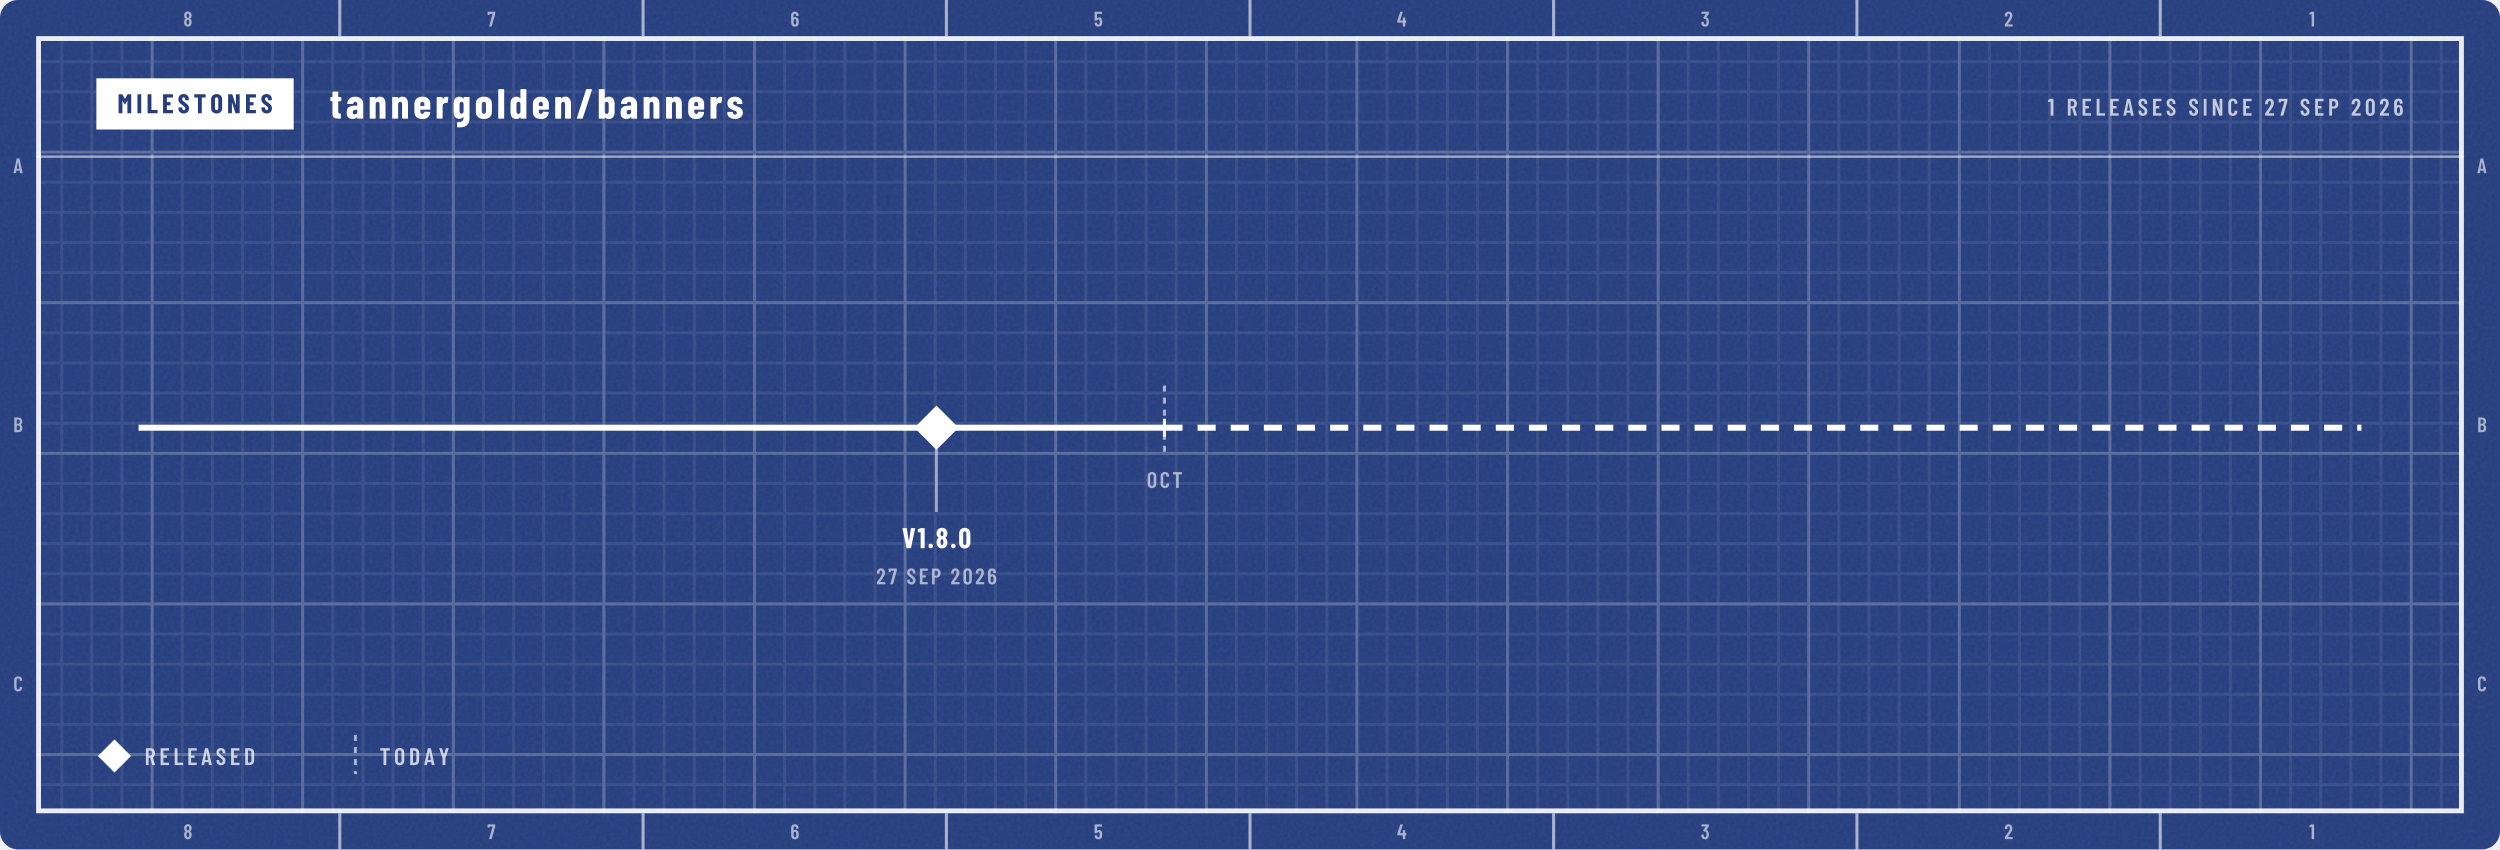
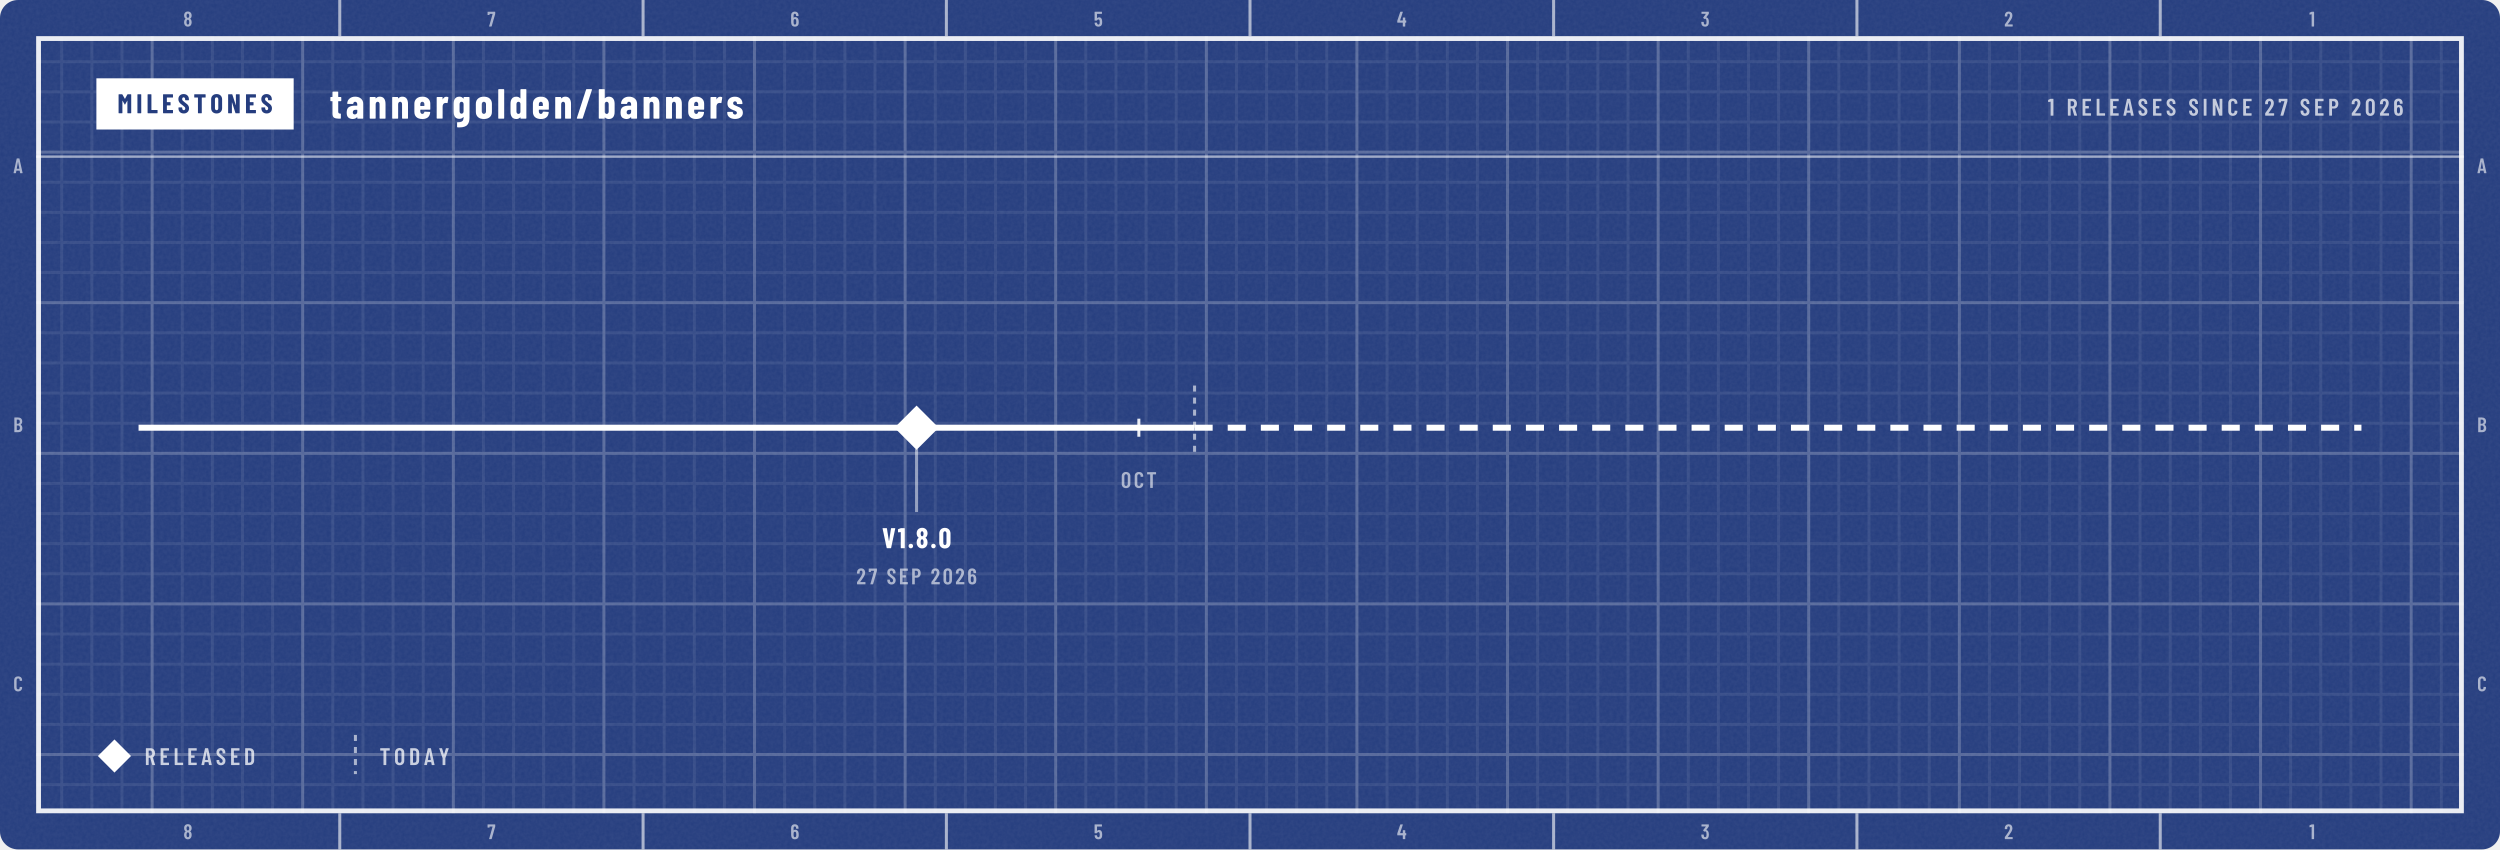
<svg xmlns="http://www.w3.org/2000/svg" width="830" height="282" viewBox="0 0 830 282" role="img" aria-labelledby="t d">
  <defs>
    <clipPath id="kc1">
      <rect x="0" y="0" width="830" height="282" rx="6" />
    </clipPath>
    <filter id="kn2" x="0" y="0" width="100%" height="100%">
      <feTurbulence type="fractalNoise" baseFrequency=".85" numOctaves="2" stitchTiles="stitch" />
      <feColorMatrix values="0 0 0 0 1 0 0 0 0 1 0 0 0 0 1 0 0 0 0.06 0" />
    </filter>
    <pattern id="kp3" width="10" height="10" patternUnits="userSpaceOnUse">
      <path d="M10 .5H.5V10" fill="none" stroke="#FFFFFF" stroke-opacity="0.075" />
    </pattern>
    <pattern id="kp4" width="50" height="50" patternUnits="userSpaceOnUse">
      <path d="M50 .5H.5V50" fill="none" stroke="#FFFFFF" stroke-opacity="0.16" />
    </pattern>
    <clipPath id="kc5">
      <rect x="12" y="12" width="806" height="258" />
    </clipPath>
    <path id="m48" d="M38 183V517Q38 604 89 658Q140 711 224 711Q309 711 360 658Q412 604 412 517V183Q412 96 360 42Q309 -11 224 -11Q140 -11 89 42Q38 96 38 183ZM296 176V524Q296 563 276 586Q257 610 224 610Q192 610 173 586Q154 563 154 524V176Q154 137 173 114Q192 90 224 90Q257 90 276 114Q296 137 296 176Z" />
    <path id="m49" d="M122 700H218Q223 700 226 696Q230 693 230 688V12Q230 7 226 4Q223 0 218 0H126Q121 0 118 4Q114 7 114 12V576Q114 578 112 580Q111 582 109 581L27 565H24Q13 565 13 576L10 643Q10 653 18 657L107 697Q114 700 122 700Z" />
    <path id="m50" d="M173 100H392Q397 100 400 96Q404 93 404 88V12Q404 7 400 4Q397 0 392 0H43Q38 0 34 4Q31 7 31 12V92Q31 101 36 107L75 160Q114 212 152 266Q189 320 215 363Q273 459 273 522Q273 562 256 585Q238 608 209 608Q180 608 163 586Q146 563 147 526V487Q147 482 144 478Q140 475 135 475H41Q36 475 32 478Q29 482 29 487V530Q33 610 84 659Q134 708 214 708Q293 708 342 656Q390 605 390 521Q390 471 373 422Q356 373 319 317Q294 277 260 229Q225 181 214 166Q184 126 170 106Q168 104 169 102Q170 100 173 100Z" />
    <path id="m51" d="M387 218Q387 169 380 134Q368 66 326 29Q283 -8 210 -8Q134 -8 86 32Q38 73 32 143Q30 165 28 207Q28 219 40 219H132Q144 219 144 207Q146 173 148 156Q153 125 169 108Q185 92 210 92Q234 92 250 108Q266 123 271 152Q276 182 276 230Q276 281 269 315Q263 341 248 355Q233 369 210 369Q195 369 183 360Q177 356 174 356Q172 356 166 360L119 408Q115 412 115 417Q115 421 118 425L243 595Q245 597 244 599Q242 601 239 601H49Q44 601 40 604Q37 608 37 613V688Q37 693 40 696Q44 700 49 700H373Q378 700 382 696Q385 693 385 688V609Q385 602 380 594L266 438Q262 432 268 431Q309 426 338 392Q368 358 378 307Q387 267 387 218Z" />
    <path id="m52" d="M443 275V194Q443 189 440 186Q436 182 431 182H401Q396 182 396 177V12Q396 7 392 4Q389 0 384 0H292Q287 0 284 4Q280 7 280 12V177Q280 182 275 182H29Q24 182 20 186Q17 189 17 194V259Q17 268 19 274L158 690Q161 700 171 700H271Q277 700 280 696Q283 693 281 686L153 293Q152 287 157 287H275Q280 287 280 292V412Q280 417 284 420Q287 424 292 424H384Q389 424 392 420Q396 417 396 412V292Q396 287 401 287H431Q436 287 440 284Q443 280 443 275Z" />
    <path id="m53" d="M400 216Q400 175 396 146Q391 72 344 32Q297 -8 219 -8Q145 -8 99 30Q53 68 43 144L40 172Q40 184 52 184H144Q156 184 157 172Q157 166 159 154Q171 92 219 92Q244 92 260 108Q275 124 280 153Q284 178 284 217Q284 254 278 281Q273 307 258 322Q242 336 219 336Q171 336 157 290Q154 279 144 279H51Q46 279 42 282Q39 286 39 291V688Q39 693 42 696Q46 700 51 700H377Q382 700 386 696Q389 693 389 688V612Q389 607 386 604Q382 600 377 600H160Q155 600 155 595V400Q155 397 157 396Q159 396 161 398Q178 416 202 426Q227 437 254 437Q314 437 350 398Q387 360 394 290Q400 259 400 216Z" />
    <path id="m54" d="M401 216Q401 193 399 151Q394 75 346 34Q299 -8 221 -8Q147 -8 101 30Q55 69 46 144Q40 171 40 207L39 532Q39 613 88 660Q138 708 219 708Q295 708 343 660Q391 612 391 532V507Q391 502 388 498Q384 495 379 495H287Q282 495 278 498Q275 502 275 507V526Q275 560 258 582Q242 605 219 605Q191 605 174 583Q156 561 156 526V423Q156 420 158 419Q160 418 162 420Q191 447 234 447Q303 447 346 403Q389 359 396 286Q401 253 401 216ZM284 224Q284 250 279 295Q267 353 220 353Q196 353 180 338Q165 322 160 292Q156 257 156 224Q156 195 159 157Q164 125 180 108Q195 91 220 91Q245 91 260 109Q276 127 281 160Q284 196 284 224Z" />
    <path id="m55" d="M90 13 255 594Q257 600 251 600H116Q111 600 111 595V559Q111 554 108 550Q104 547 99 547H28Q23 547 20 550Q16 554 16 559L17 688Q17 693 20 696Q24 700 29 700H368Q373 700 376 696Q380 693 380 688V607Q380 603 378 593L211 10Q208 0 197 0H100Q87 0 90 13Z" />
    <path id="m56" d="M325 364Q358 345 375 306Q396 259 396 200Q396 147 380 107Q360 53 318 22Q275 -8 216 -8Q158 -8 116 22Q73 52 53 106Q38 148 38 200Q38 259 56 301Q71 341 109 363Q113 366 109 369Q76 390 58 427Q38 470 38 523Q38 581 58 620Q78 664 120 688Q161 712 216 712Q270 712 312 688Q353 665 374 621Q396 579 396 523Q396 471 376 429Q358 392 325 371Q319 367 325 364ZM159 559Q152 541 152 513Q152 483 162 456Q169 435 183 423Q197 411 216 411Q237 411 252 424Q266 436 273 459Q281 483 281 513Q281 547 271 568Q264 589 250 600Q236 612 216 612Q198 612 184 602Q171 591 164 573ZM281 206Q281 244 272 271Q266 295 252 308Q237 322 216 322Q195 322 180 308Q166 294 160 268Q152 242 152 208Q152 177 158 151Q163 123 178 108Q194 92 216 92Q239 92 255 108Q271 124 276 153Q281 180 281 206Z" />
    <path id="m65" d="M325 11 306 116Q306 121 300 121H154Q148 121 148 116L129 11Q128 0 116 0H25Q11 0 14 13L162 689Q164 700 175 700H281Q292 700 294 689L442 13V9Q442 0 431 0H338Q326 0 325 11ZM171 212H282Q288 212 287 217L229 533Q228 536 226 536Q224 536 223 533L166 217Q165 212 171 212Z" />
    <path id="m66" d="M242 0H66Q61 0 58 4Q54 7 54 12V688Q54 693 58 696Q61 700 66 700H224Q319 700 373 652Q427 604 427 512Q427 409 354 365Q349 362 352 359Q391 334 413 292Q435 250 435 192Q435 100 382 50Q328 0 242 0ZM170 595V409Q170 404 175 404H226Q267 404 290 429Q313 454 313 500Q313 548 290 574Q267 600 226 600H175Q170 600 170 595ZM319 208Q319 260 296 290Q273 319 233 319H175Q170 319 170 314V106Q170 101 175 101H233Q273 101 296 129Q319 157 319 208Z" />
    <path id="m67" d="M42 180V521Q42 607 94 658Q145 708 230 708Q316 708 368 658Q420 607 420 521V509Q420 504 416 500Q413 496 408 496L315 492Q303 492 303 504V529Q303 564 283 586Q263 608 230 608Q198 608 178 586Q158 564 158 529V171Q158 136 178 114Q198 92 230 92Q263 92 283 114Q303 136 303 171V196Q303 201 306 204Q310 208 315 208L408 204Q413 204 416 200Q420 197 420 192V180Q420 95 368 44Q316 -8 230 -8Q145 -8 94 44Q42 95 42 180Z" />
    <path id="m68" d="M54 12V688Q54 693 58 696Q61 700 66 700H237Q323 700 374 648Q426 596 426 509V191Q426 104 374 52Q323 0 237 0H66Q61 0 58 4Q54 7 54 12ZM175 100 235 101Q268 101 288 128Q309 154 310 198V502Q310 547 290 574Q269 600 234 600H175Q170 600 170 595V105Q170 100 175 100Z" />
    <path id="m69" d="M391 600H175Q170 600 170 595V406Q170 401 175 401H303Q308 401 312 398Q315 394 315 389V312Q315 307 312 304Q308 300 303 300H175Q170 300 170 295V105Q170 100 175 100H391Q396 100 400 96Q403 93 403 88V12Q403 7 400 4Q396 0 391 0H66Q61 0 58 4Q54 7 54 12V688Q54 693 58 696Q61 700 66 700H391Q396 700 400 696Q403 693 403 688V612Q403 607 400 604Q396 600 391 600Z" />
    <path id="m73" d="M54 12V688Q54 693 58 696Q61 700 66 700H158Q163 700 166 696Q170 693 170 688V12Q170 7 166 4Q163 0 158 0H66Q61 0 58 4Q54 7 54 12Z" />
    <path id="m76" d="M54 12V688Q54 693 58 696Q61 700 66 700H158Q163 700 166 696Q170 693 170 688V105Q170 100 175 100H391Q396 100 400 96Q403 93 403 88V12Q403 7 400 4Q396 0 391 0H66Q61 0 58 4Q54 7 54 12Z" />
    <path id="m78" d="M350 700H441Q446 700 450 696Q453 693 453 688V12Q453 7 450 4Q446 0 441 0H336Q326 0 323 10L174 434Q173 437 170 436Q168 436 168 433L169 12Q169 7 166 4Q162 0 157 0H66Q61 0 58 4Q54 7 54 12V688Q54 693 58 696Q61 700 66 700H169Q179 700 182 690L332 269Q333 266 336 266Q338 267 338 270V688Q338 693 342 696Q345 700 350 700Z" />
    <path id="m79" d="M42 182V518Q42 604 94 656Q147 708 233 708Q319 708 372 656Q425 604 425 518V182Q425 96 372 44Q319 -8 233 -8Q147 -8 94 44Q42 96 42 182ZM309 177V523Q309 561 288 584Q267 608 233 608Q199 608 178 584Q158 561 158 523V177Q158 139 178 116Q199 92 233 92Q267 92 288 116Q309 139 309 177Z" />
    <path id="m80" d="M432 495Q432 405 384 350Q337 295 259 295H174Q169 295 169 290V12Q169 7 166 4Q162 0 157 0H65Q60 0 56 4Q53 7 53 12V689Q53 694 56 698Q60 701 65 701H253Q306 701 346 675Q387 649 410 602Q432 555 432 495ZM316 492Q316 542 294 572Q271 601 234 601H174Q169 601 169 596V391Q169 386 174 386H234Q271 386 294 414Q316 443 316 492Z" />
    <path id="m82" d="M318 10 233 297Q231 301 228 301H175Q170 301 170 296V12Q170 7 166 4Q163 0 158 0H66Q61 0 58 4Q54 7 54 12V688Q54 693 58 696Q61 700 66 700H254Q307 700 348 674Q388 649 410 602Q433 556 433 496Q433 434 409 389Q385 344 342 321Q338 320 339 315L437 14Q438 12 438 9Q438 0 427 0H331Q321 0 318 10ZM170 595V396Q170 391 175 391H236Q272 391 294 419Q317 447 317 495Q317 543 294 572Q272 600 236 600H175Q170 600 170 595Z" />
    <path id="m83" d="M34 173V199Q34 204 38 208Q41 211 46 211H137Q142 211 146 208Q149 204 149 199V179Q149 140 168 116Q188 92 219 92Q250 92 270 114Q290 137 290 174Q290 200 279 219Q268 238 248 255Q228 272 184 304Q134 340 104 368Q73 396 52 436Q32 475 32 527Q32 610 82 659Q132 708 214 708Q297 708 348 656Q399 605 399 520V496Q399 491 396 488Q392 484 387 484H297Q292 484 288 488Q285 491 285 496V522Q285 561 266 584Q246 608 214 608Q184 608 165 586Q146 565 146 527Q146 491 166 466Q187 441 247 397Q308 352 339 324Q370 295 387 261Q404 227 404 180Q404 95 353 44Q302 -8 219 -8Q136 -8 85 42Q34 92 34 173Z" />
    <path id="m84" d="M425 688V612Q425 607 422 604Q418 600 413 600H286Q281 600 281 595V12Q281 7 278 4Q274 0 269 0H177Q172 0 168 4Q165 7 165 12V595Q165 600 160 600H40Q35 600 32 604Q28 607 28 612V688Q28 693 32 696Q35 700 40 700H413Q418 700 422 696Q425 693 425 688Z" />
    <path id="m89" d="M170 13V286L169 292L30 686Q29 688 29 691Q29 700 40 700H136Q147 700 150 690L225 433Q226 430 228 430Q230 430 231 433L306 690Q309 700 320 700H416Q422 700 425 696Q428 693 426 686L287 292L286 286V13Q286 8 282 4Q279 1 274 1H182Q177 1 174 4Q170 8 170 13Z" />
    <path id="n46" d="M33 75Q33 110 55 132Q77 154 112 154Q147 154 169 132Q191 110 191 75Q191 41 168 18Q146 -4 112 -4Q78 -4 56 18Q33 41 33 75Z" />
    <path id="n47" d="M18 14 237 690Q240 700 250 700H367Q373 700 376 696Q379 693 377 686L158 10Q155 0 145 0H28Q22 0 19 4Q16 7 18 14Z" />
    <path id="n48" d="M30 191V509Q30 600 84 656Q138 711 226 711Q284 711 329 686Q374 661 398 615Q423 569 423 509V191Q423 131 398 85Q374 39 329 14Q284 -11 226 -11Q138 -11 84 44Q30 100 30 191ZM282 183V517Q282 550 266 570Q251 590 226 590Q201 590 186 570Q171 550 171 517V183Q171 150 186 130Q201 110 226 110Q251 110 266 130Q282 150 282 183Z" />
    <path id="n49" d="M115 700H236Q241 700 244 696Q248 693 248 688V12Q248 7 244 4Q241 0 236 0H119Q114 0 110 4Q107 7 107 12V558Q107 562 102 562L25 553H23Q12 553 12 564L9 650Q9 660 18 664L100 697Q108 700 115 700Z" />
    <path id="n56" d="M341 362Q374 341 390 303Q410 260 410 202Q410 156 394 110Q373 55 327 24Q281 -8 220 -8Q159 -8 113 23Q67 54 46 110Q30 151 30 202Q30 258 48 300Q62 338 99 361Q105 364 99 367Q64 391 49 427Q30 471 30 520Q30 574 49 613Q70 660 116 686Q161 713 220 713Q278 713 323 688Q368 662 390 614Q410 572 410 520Q410 471 391 428Q376 392 340 369Q336 365 341 362ZM169 507Q169 484 176 461Q180 441 192 429Q203 417 220 417Q237 417 249 430Q261 442 265 462Q271 482 271 506Q271 532 264 550Q259 569 248 580Q236 592 220 592Q203 592 192 580Q180 569 175 548Q169 530 169 507ZM271 211Q271 241 265 263Q260 285 248 298Q237 310 220 310Q202 310 190 297Q178 284 174 261Q169 238 169 213Q169 185 173 165Q177 141 189 127Q201 113 220 113Q239 113 252 128Q264 142 267 167Q271 193 271 211Z" />
    <path id="n69" d="M399 579H190Q185 579 185 574V416Q185 411 190 411H310Q315 411 318 408Q322 404 322 399V302Q322 297 318 294Q315 290 310 290H190Q185 290 185 285V126Q185 121 190 121H399Q404 121 408 118Q411 114 411 109V12Q411 7 408 4Q404 0 399 0H56Q51 0 48 4Q44 7 44 12V688Q44 693 48 696Q51 700 56 700H399Q404 700 408 696Q411 693 411 688V591Q411 586 408 582Q404 579 399 579Z" />
    <path id="n73" d="M44 12V688Q44 693 48 696Q51 700 56 700H173Q178 700 182 696Q185 693 185 688V12Q185 7 182 4Q178 0 173 0H56Q51 0 48 4Q44 7 44 12Z" />
    <path id="n76" d="M44 12V688Q44 693 48 696Q51 700 56 700H173Q178 700 182 696Q185 693 185 688V126Q185 121 190 121H400Q405 121 408 118Q412 114 412 109V12Q412 7 408 4Q405 0 400 0H56Q51 0 48 4Q44 7 44 12Z" />
    <path id="n77" d="M379 700H495Q500 700 504 696Q507 693 507 688V12Q507 7 504 4Q500 0 495 0H378Q373 0 370 4Q366 7 366 12V461Q366 465 364 465Q362 465 360 462L282 324Q277 316 274 316Q271 316 266 324L188 462Q186 465 184 465Q182 465 182 461V12Q182 7 178 4Q175 0 170 0H53Q48 0 44 4Q41 7 41 12V688Q41 693 44 696Q48 700 53 700H168Q178 700 183 692L272 533Q275 529 278 533L364 692Q368 700 379 700Z" />
    <path id="n78" d="M342 700H458Q463 700 466 696Q470 693 470 688V12Q470 7 466 4Q463 0 458 0H326Q316 0 313 10L189 397Q188 400 186 400Q183 399 183 396L184 12Q184 7 180 4Q177 0 172 0H56Q51 0 48 4Q44 7 44 12V688Q44 693 48 696Q51 700 56 700H187Q197 700 200 690L325 303Q326 300 328 300Q331 301 331 304L330 688Q330 693 334 696Q337 700 342 700Z" />
    <path id="n79" d="M34 190V510Q34 600 89 654Q144 708 236 708Q328 708 384 654Q439 600 439 510V190Q439 100 384 46Q328 -8 236 -8Q144 -8 89 46Q34 100 34 190ZM298 184V516Q298 548 281 568Q264 587 236 587Q208 587 192 568Q175 548 175 516V184Q175 152 192 132Q208 113 236 113Q264 113 281 132Q298 152 298 184Z" />
    <path id="n83" d="M30 175V204Q30 209 34 212Q37 216 42 216H157Q162 216 166 212Q169 209 169 204V182Q169 151 185 132Q201 113 225 113Q249 113 265 131Q281 149 281 178Q281 208 261 230Q241 251 183 293Q133 329 102 357Q71 385 49 426Q27 467 27 521Q27 606 80 657Q133 708 220 708Q308 708 362 655Q415 602 415 516V492Q415 487 412 484Q408 480 403 480H288Q283 480 280 484Q276 487 276 492V519Q276 550 260 568Q245 587 220 587Q196 587 181 570Q166 552 166 521Q166 491 185 468Q204 445 260 404Q322 358 354 330Q385 301 402 266Q420 232 420 184Q420 96 366 44Q312 -8 224 -8Q166 -8 122 15Q78 38 54 80Q30 121 30 175Z" />
    <path id="n84" d="M444 688V591Q444 586 440 582Q437 579 432 579H307Q302 579 302 574V12Q302 7 298 4Q295 0 290 0H173Q168 0 164 4Q161 7 161 12V574Q161 579 156 579H36Q31 579 28 582Q24 586 24 591V688Q24 693 28 696Q31 700 36 700H432Q437 700 440 696Q444 693 444 688Z" />
    <path id="n86" d="M166 11 23 687 22 691Q22 700 33 700H162Q174 700 175 689L244 249Q245 245 247 245Q249 245 250 249L317 689Q318 700 330 700H455Q468 700 465 687L321 11Q319 0 308 0H179Q168 0 166 11Z" />
    <path id="n97" d="M415 355V12Q415 7 412 4Q408 0 403 0H286Q281 0 278 4Q274 7 274 12V34Q274 37 272 38Q270 39 268 36Q235 -6 166 -8Q108 -8 66 24Q23 56 23 146Q23 239 74 274Q126 309 223 309H269Q274 309 274 314V339Q274 366 260 384Q245 401 223 401Q206 401 194 390Q183 380 180 361Q179 349 167 349L47 350Q35 350 35 362Q40 435 92 478Q144 522 224 522Q309 522 362 476Q415 430 415 355ZM274 158V205Q274 210 269 210H228Q201 210 184 194Q168 179 168 152Q168 127 180 114Q193 101 214 101Q237 101 256 116Q274 132 274 158Z" />
    <path id="n98" d="M414 354V160Q414 81 379 36Q344 -8 275 -8Q219 -8 185 30Q183 32 181 32Q179 31 179 28V12Q179 7 176 4Q172 0 167 0H50Q45 0 42 4Q38 7 38 12V688Q38 693 42 696Q45 700 50 700H167Q172 700 176 696Q179 693 179 688V485Q179 483 181 483Q185 483 189 488Q223 522 275 522Q343 522 378 478Q414 435 414 354ZM226 401Q208 401 195 389Q182 377 179 357V157Q182 137 195 125Q208 113 226 113Q247 113 260 129Q273 145 273 170V344Q273 369 260 385Q247 401 226 401Z" />
    <path id="n100" d="M278 700H395Q400 700 404 696Q407 693 407 688V12Q407 7 404 4Q400 0 395 0H278Q273 0 270 4Q266 7 266 12V28Q266 31 264 32Q262 32 260 30Q226 -8 170 -8Q101 -8 66 36Q31 81 31 160V354Q31 435 66 478Q102 522 170 522Q192 522 216 514Q240 505 260 483Q262 481 264 482Q266 482 266 485V688Q266 693 270 696Q273 700 278 700ZM266 157V357Q263 377 250 389Q237 401 219 401Q198 401 185 385Q172 369 172 344V170Q172 145 185 129Q198 113 219 113Q237 113 250 125Q263 137 266 157Z" />
    <path id="n101" d="M397 213H177Q172 213 172 208V171Q172 146 186 130Q199 113 220 113Q239 113 251 126Q263 138 267 157Q270 167 280 167L395 161Q400 161 404 158Q407 154 406 148Q399 71 352 32Q306 -8 220 -8Q131 -8 81 36Q31 81 31 160V354Q31 430 82 476Q132 522 220 522Q308 522 358 476Q409 430 409 354V225Q409 220 406 216Q402 213 397 213ZM172 344V305Q172 300 177 300H263Q268 300 268 305V344Q268 369 254 385Q241 401 220 401Q199 401 186 385Q172 369 172 344Z" />
    <path id="n103" d="M279 514H396Q401 514 404 510Q408 507 408 502V24Q408 -87 356 -147Q303 -207 167 -207Q140 -207 125 -206Q113 -205 113 -193V-95Q113 -82 126 -84Q185 -86 216 -72Q246 -59 256 -32Q267 -5 267 39Q267 42 265 42Q263 42 261 39Q243 15 218 6Q192 -4 168 -4Q99 -4 65 40Q31 85 31 164V354Q31 435 66 478Q100 522 168 522Q229 522 261 477Q263 474 265 475Q267 476 267 479V502Q267 507 270 510Q274 514 279 514ZM267 175V344Q267 369 254 385Q240 401 219 401Q198 401 185 385Q172 369 172 344V175Q172 150 185 134Q198 118 219 118Q240 118 254 134Q267 150 267 175Z" />
    <path id="n108" d="M34 12V688Q34 693 38 696Q41 700 46 700H163Q168 700 172 696Q175 693 175 688V12Q175 7 172 4Q168 0 163 0H46Q41 0 38 4Q34 7 34 12Z" />
    <path id="n110" d="M413 351V12Q413 7 410 4Q406 0 401 0H284Q279 0 276 4Q272 7 272 12V340Q272 369 260 385Q249 401 227 401Q204 401 192 384Q179 368 179 338V12Q179 7 176 4Q172 0 167 0H50Q45 0 42 4Q38 7 38 12V502Q38 507 42 510Q45 514 50 514H167Q172 514 176 510Q179 507 179 502V483Q179 480 182 480Q184 480 188 484Q220 522 277 522Q345 522 379 477Q413 432 413 351Z" />
    <path id="n111" d="M31 160V354Q31 430 82 476Q133 522 221 522Q310 522 361 476Q412 430 412 354V160Q412 82 362 37Q311 -8 221 -8Q132 -8 82 37Q31 82 31 160ZM271 171V344Q271 369 257 385Q243 401 221 401Q199 401 186 385Q172 369 172 344V171Q172 146 186 130Q199 114 221 114Q243 114 257 130Q271 146 271 171Z" />
    <path id="n114" d="M310 510Q318 505 316 495L297 378Q296 367 283 370Q272 374 256 374Q241 374 230 370Q207 366 193 342Q179 319 179 288V13Q179 8 176 4Q172 1 167 1H50Q45 1 42 4Q38 8 38 13V502Q38 507 42 510Q45 514 50 514H167Q172 514 176 510Q179 507 179 502V463Q179 459 180 458Q182 458 184 461Q211 520 268 520Q295 520 310 510Z" />
    <path id="n115" d="M24 142V149Q24 154 28 158Q31 161 36 161H146Q151 161 154 158Q158 154 158 149V146Q158 125 173 112Q188 98 210 98Q230 98 242 110Q253 121 253 139Q253 161 234 174Q215 186 192 194Q168 203 159 206Q104 226 66 262Q29 297 29 364Q29 437 77 479Q125 521 205 521Q288 521 336 477Q385 433 385 358Q385 353 382 350Q378 346 373 346H266Q261 346 258 350Q254 353 254 358V366Q254 386 242 398Q229 411 209 411Q188 411 176 398Q164 384 164 366Q164 342 184 328Q205 315 247 299Q290 283 320 266Q351 250 373 220Q395 189 395 143Q395 74 344 34Q294 -7 210 -7Q125 -7 74 34Q24 74 24 142Z" />
    <path id="n116" d="M260 415H204Q199 415 199 410V172Q199 143 210 132Q221 121 243 122H250Q255 122 258 118Q262 115 262 110V12Q262 7 258 4Q255 0 250 0H210Q137 0 100 24Q63 49 63 118V410Q63 415 58 415H25Q20 415 16 418Q13 422 13 427V502Q13 507 16 510Q20 514 25 514H58Q63 514 63 519V630Q63 635 66 638Q70 642 75 642H187Q192 642 196 638Q199 635 199 630V519Q199 514 204 514H260Q265 514 268 510Q272 507 272 502V427Q272 422 268 418Q265 415 260 415Z" />
  </defs>
  <rect y="0" width="830" height="282" rx="6" fill="#253D7E" />
  <rect y="0" width="830" height="282" clip-path="url(#kc1)" filter="url(#kn2)" />
  <g clip-path="url(#kc5)">
    <rect y="0" width="830" height="282" fill="url(#kp3)" />
    <rect y="0" width="830" height="282" fill="url(#kp4)" />
  </g>
  <rect x="12.8" y="12.8" width="804.4" height="256.4" fill="none" stroke="#FFFFFF" stroke-opacity="0.9" stroke-width="1.6" />
  <path d="M112.8 0V12M112.8 270V282M213.5 0V12M213.5 270V282M314.2 0V12M314.2 270V282M415 0V12M415 270V282M515.8 0V12M515.8 270V282M616.5 0V12M616.5 270V282M717.2 0V12M717.2 270V282" stroke="#FFFFFF" stroke-opacity="0.6" />
  <g transform="scale(0.007 -0.007)" fill="#FFFFFF" fill-opacity="0.6">
    <use href="#m56" x="8694" y="-1257" />
    <use href="#m56" x="8694" y="-39800" />
    <use href="#m55" x="23108" y="-1257" />
    <use href="#m55" x="23108" y="-39800" />
    <use href="#m54" x="37482" y="-1257" />
    <use href="#m54" x="37482" y="-39800" />
    <use href="#m53" x="51875" y="-1257" />
    <use href="#m53" x="51875" y="-39800" />
    <use href="#m52" x="66253" y="-1257" />
    <use href="#m52" x="66253" y="-39800" />
    <use href="#m51" x="80662" y="-1257" />
    <use href="#m51" x="80662" y="-39800" />
    <use href="#m50" x="95055" y="-1257" />
    <use href="#m50" x="95055" y="-39800" />
    <use href="#m49" x="109524" y="-1257" />
    <use href="#m49" x="109524" y="-39800" />
    <use href="#m65" x="629" y="-8214" />
    <use href="#m65" x="117486" y="-8214" />
    <use href="#m66" x="626" y="-20500" />
    <use href="#m66" x="117483" y="-20500" />
    <use href="#m67" x="629" y="-32786" />
    <use href="#m67" x="117486" y="-32786" />
  </g>
  <rect x="32" y="26" width="65.5" height="17" fill="#FFFFFF" />
  <g transform="translate(39 37.6) scale(0.009 -0.009)" fill="#253D7E">
    <use href="#n77" x="0" />
    <use href="#n73" x="692" />
    <use href="#n76" x="1067" />
    <use href="#n69" x="1637" />
    <use href="#n83" x="2220" />
    <use href="#n84" x="2808" />
    <use href="#n79" x="3421" />
    <use href="#n78" x="4038" />
    <use href="#n69" x="4697" />
    <use href="#n83" x="5279" />
  </g>
  <g transform="translate(109.5 39.4) scale(0.014 -0.014)" fill="#FFFFFF">
    <use href="#n116" x="0" />
    <use href="#n97" x="377" />
    <use href="#n110" x="908" />
    <use href="#n110" x="1441" />
    <use href="#n101" x="1974" />
    <use href="#n114" x="2496" />
    <use href="#n103" x="2905" />
    <use href="#n111" x="3432" />
    <use href="#n108" x="3960" />
    <use href="#n100" x="4254" />
    <use href="#n101" x="4785" />
    <use href="#n110" x="5307" />
    <use href="#n47" x="5840" />
    <use href="#n98" x="6340" />
    <use href="#n97" x="6871" />
    <use href="#n110" x="7403" />
    <use href="#n110" x="7935" />
    <use href="#n101" x="8468" />
    <use href="#n114" x="8990" />
    <use href="#n115" x="9400" />
  </g>
  <g transform="translate(679.9 38.4) scale(0.008 -0.008)" fill="#FFFFFF" fill-opacity="0.72">
    <use href="#m49" x="0" />
    <use href="#m82" x="774" />
    <use href="#m69" x="1385" />
    <use href="#m76" x="1970" />
    <use href="#m69" x="2535" />
    <use href="#m65" x="3120" />
    <use href="#m83" x="3726" />
    <use href="#m69" x="4310" />
    <use href="#m83" x="4895" />
    <use href="#m83" x="5829" />
    <use href="#m73" x="6413" />
    <use href="#m78" x="6787" />
    <use href="#m67" x="7444" />
    <use href="#m69" x="8051" />
    <use href="#m50" x="8986" />
    <use href="#m55" x="9561" />
    <use href="#m83" x="10453" />
    <use href="#m69" x="11037" />
    <use href="#m80" x="11622" />
    <use href="#m50" x="12579" />
    <use href="#m48" x="13154" />
    <use href="#m50" x="13754" />
    <use href="#m54" x="14329" />
  </g>
  <path d="M12 52H818" fill="none" stroke="#FFFFFF" stroke-opacity="0.55" stroke-width=".8" />
-   <path d="M46 142H386.6" stroke="#FFFFFF" stroke-width="2" />
-   <path d="M386.6 142H784" stroke="#FFFFFF" stroke-width="2" stroke-dasharray="6 5" />
-   <g transform="translate(380.7 162) scale(0.0075 -0.0075)" fill="#FFFFFF" fill-opacity="0.6">
+   <path d="M46 142H396.6" stroke="#FFFFFF" stroke-width="2" />
+   <path d="M396.6 142H784" stroke="#FFFFFF" stroke-width="2" stroke-dasharray="6 5" />
+   <g transform="translate(372.1 162) scale(0.0075 -0.0075)" fill="#FFFFFF" fill-opacity="0.6">
    <use href="#m79" x="0" />
    <use href="#m67" x="574" />
    <use href="#m84" x="1137" />
  </g>
-   <path d="M386.6 139V145" fill="none" stroke="#FFFFFF" stroke-opacity="0.9" />
-   <path d="M386.6 128V152" fill="none" stroke="#FFFFFF" stroke-opacity="0.6" stroke-dasharray="2 2" />
-   <path d="M310.9 149V170" fill="none" stroke="#FFFFFF" stroke-opacity="0.5" />
-   <path d="M310.9 135.5l6.5 6.5l-6.5 6.5l-6.5 -6.5z" fill="#FFFFFF" stroke="#FFFFFF" stroke-width="1.2" />
-   <g transform="translate(299.4 182) scale(0.0095 -0.0095)" fill="#FFFFFF">
+   <path d="M378.1 139V145" fill="none" stroke="#FFFFFF" stroke-opacity="0.9" />
+   <path d="M396.6 128V152" fill="none" stroke="#FFFFFF" stroke-opacity="0.6" stroke-dasharray="2 2" />
+   <path d="M304.3 149V170" fill="none" stroke="#FFFFFF" stroke-opacity="0.5" />
+   <path d="M304.3 135.5l6.5 6.5l-6.5 6.5l-6.5 -6.5z" fill="#FFFFFF" stroke="#FFFFFF" stroke-width="1.2" />
+   <g transform="translate(292.8 182) scale(0.0095 -0.0095)" fill="#FFFFFF">
    <use href="#n86" x="0" />
    <use href="#n49" x="551" />
    <use href="#n46" x="898" />
    <use href="#n56" x="1184" />
    <use href="#n46" x="1688" />
    <use href="#n48" x="1974" />
  </g>
-   <g transform="translate(290.9 194) scale(0.0075 -0.0075)" fill="#FFFFFF" fill-opacity="0.6">
+   <g transform="translate(284.3 194) scale(0.0075 -0.0075)" fill="#FFFFFF" fill-opacity="0.6">
    <use href="#m50" x="0" />
    <use href="#m55" x="532" />
    <use href="#m83" x="1337" />
    <use href="#m69" x="1878" />
    <use href="#m80" x="2419" />
    <use href="#m50" x="3290" />
    <use href="#m48" x="3821" />
    <use href="#m50" x="4378" />
    <use href="#m54" x="4910" />
  </g>
  <path d="M38 245.5l5.5 5.5l-5.5 5.5l-5.5 -5.5z" fill="#FFFFFF" />
  <g transform="translate(48 254) scale(0.008 -0.008)" fill="#FFFFFF" fill-opacity="0.75">
    <use href="#m82" x="0" />
    <use href="#m69" x="611" />
    <use href="#m76" x="1196" />
    <use href="#m69" x="1761" />
    <use href="#m65" x="2346" />
    <use href="#m83" x="2952" />
    <use href="#m69" x="3536" />
    <use href="#m68" x="4121" />
  </g>
  <path d="M118 244V257" fill="none" stroke="#FFFFFF" stroke-opacity="0.6" stroke-dasharray="2 2" />
  <g transform="translate(126 254) scale(0.008 -0.008)" fill="#FFFFFF" fill-opacity="0.75">
    <use href="#m84" x="0" />
    <use href="#m79" x="602" />
    <use href="#m68" x="1219" />
    <use href="#m65" x="1841" />
    <use href="#m89" x="2447" />
  </g>
</svg>
